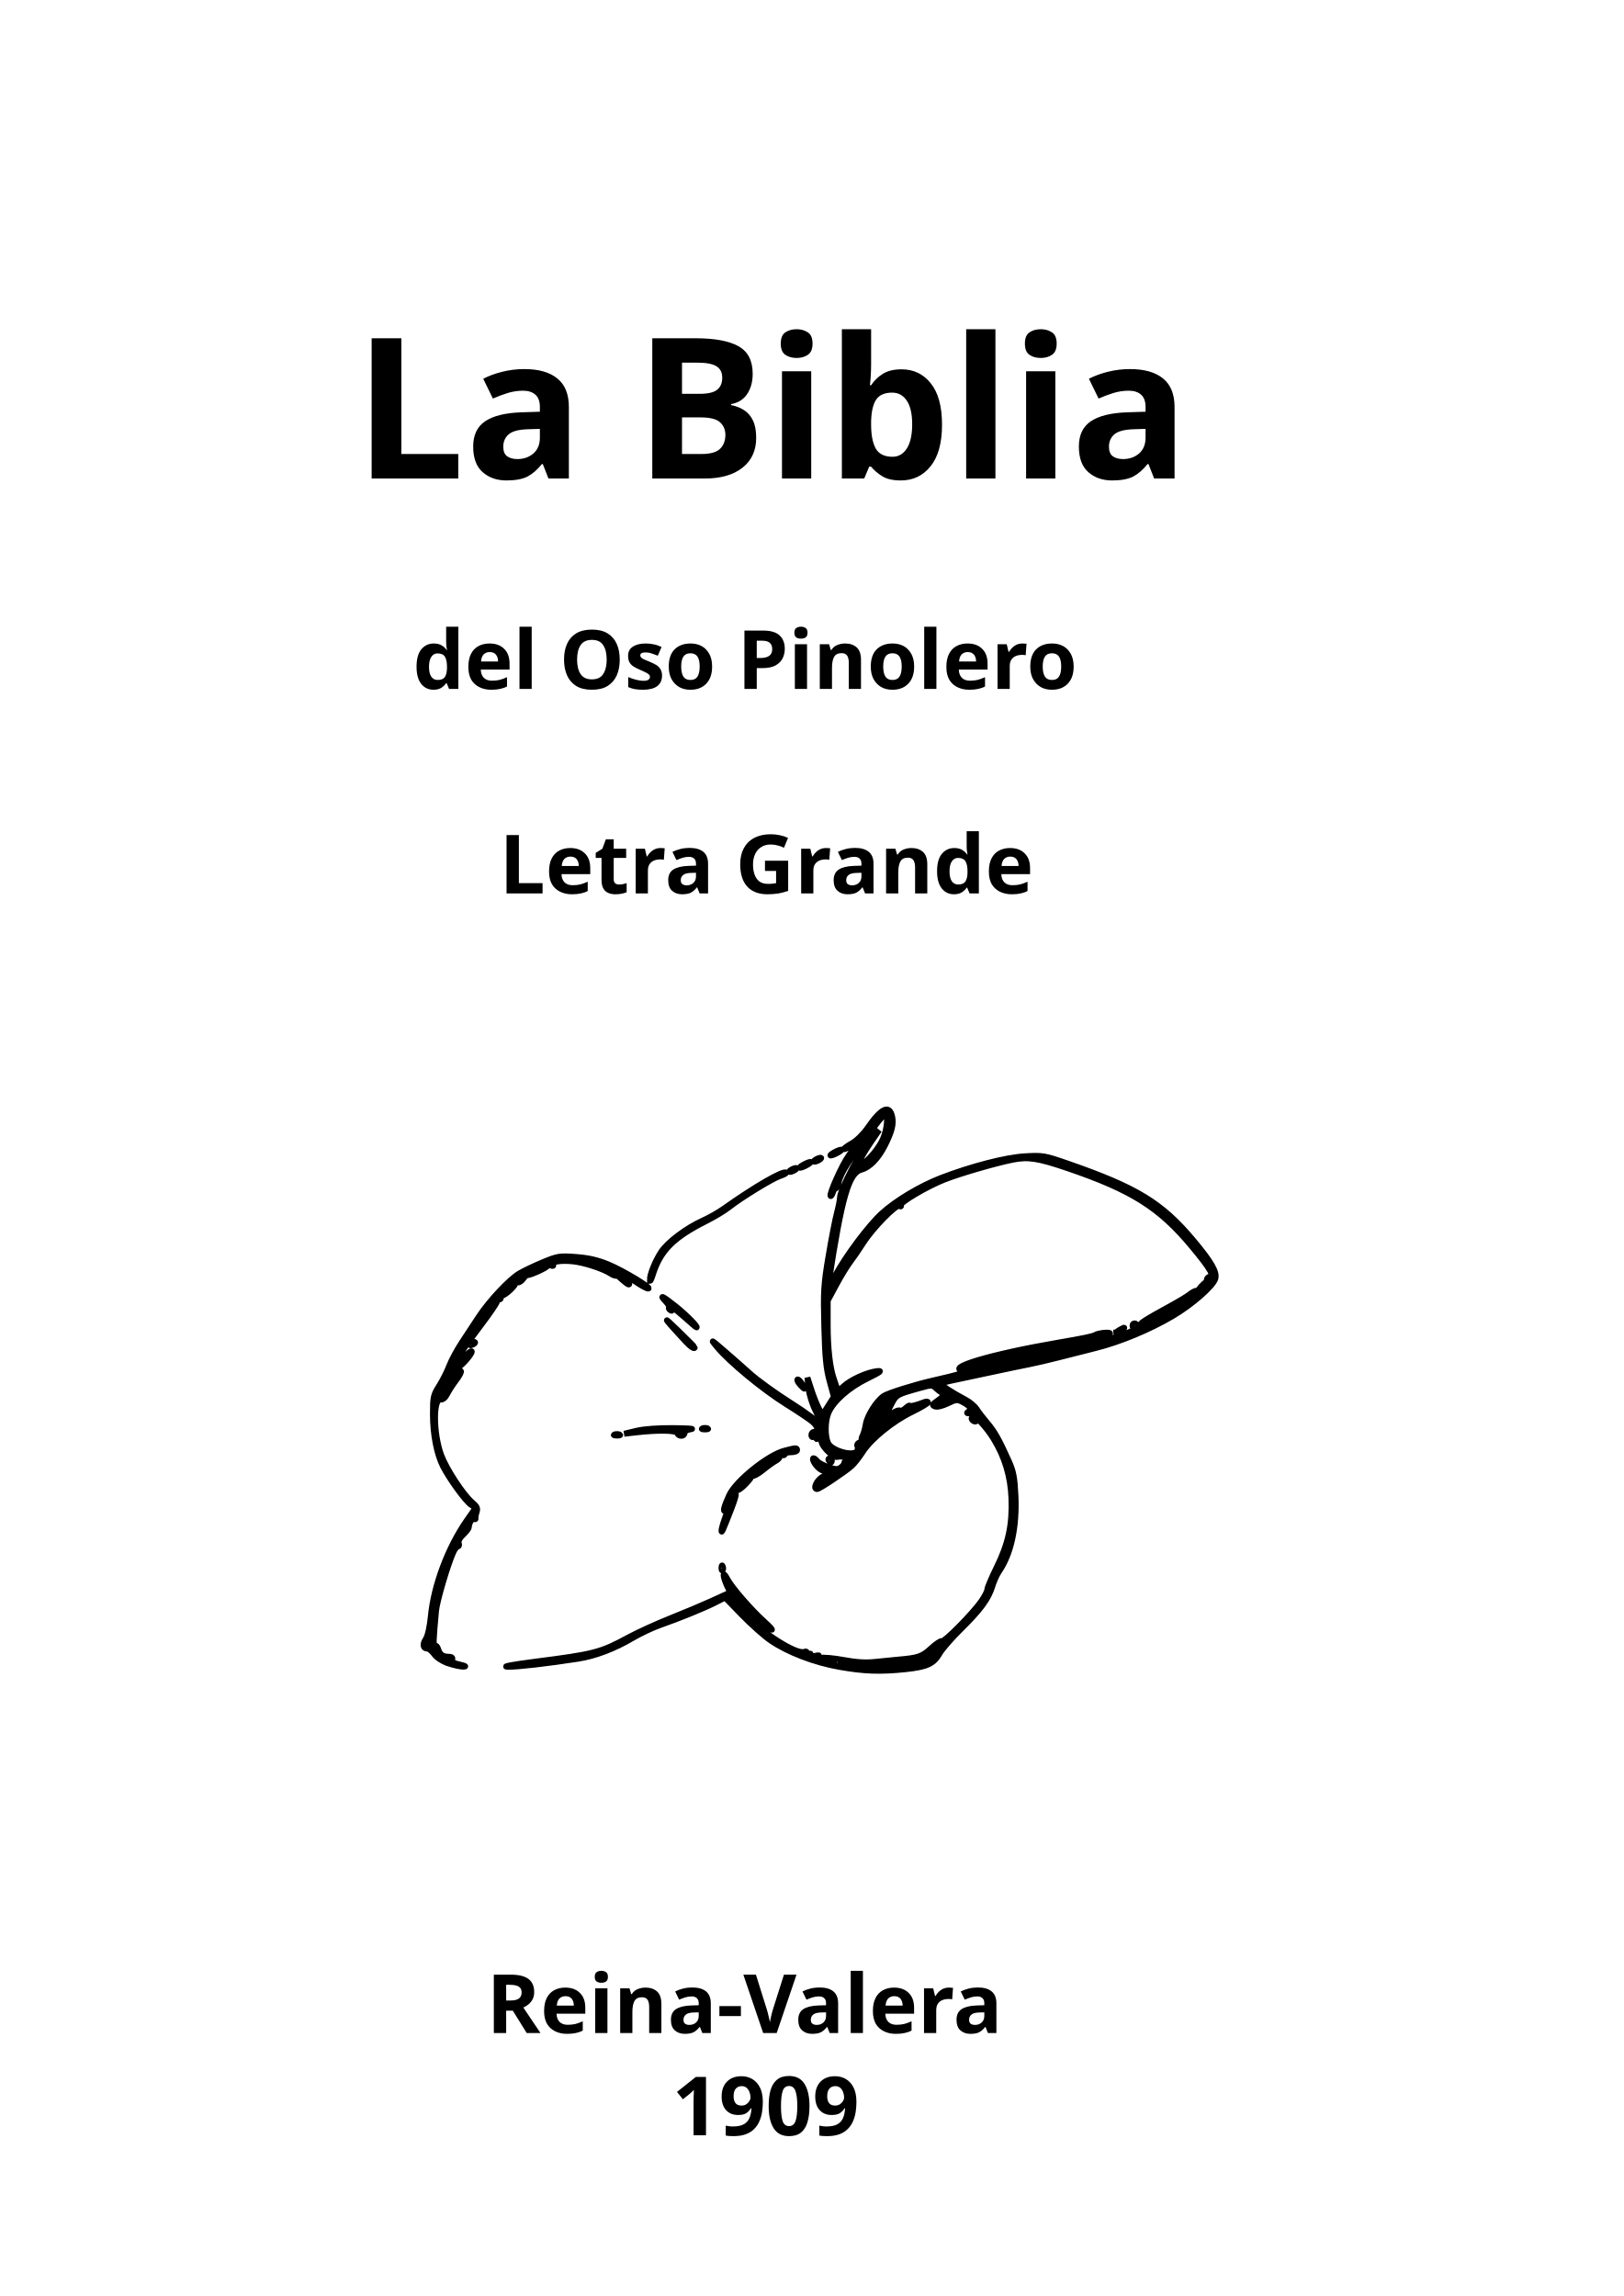
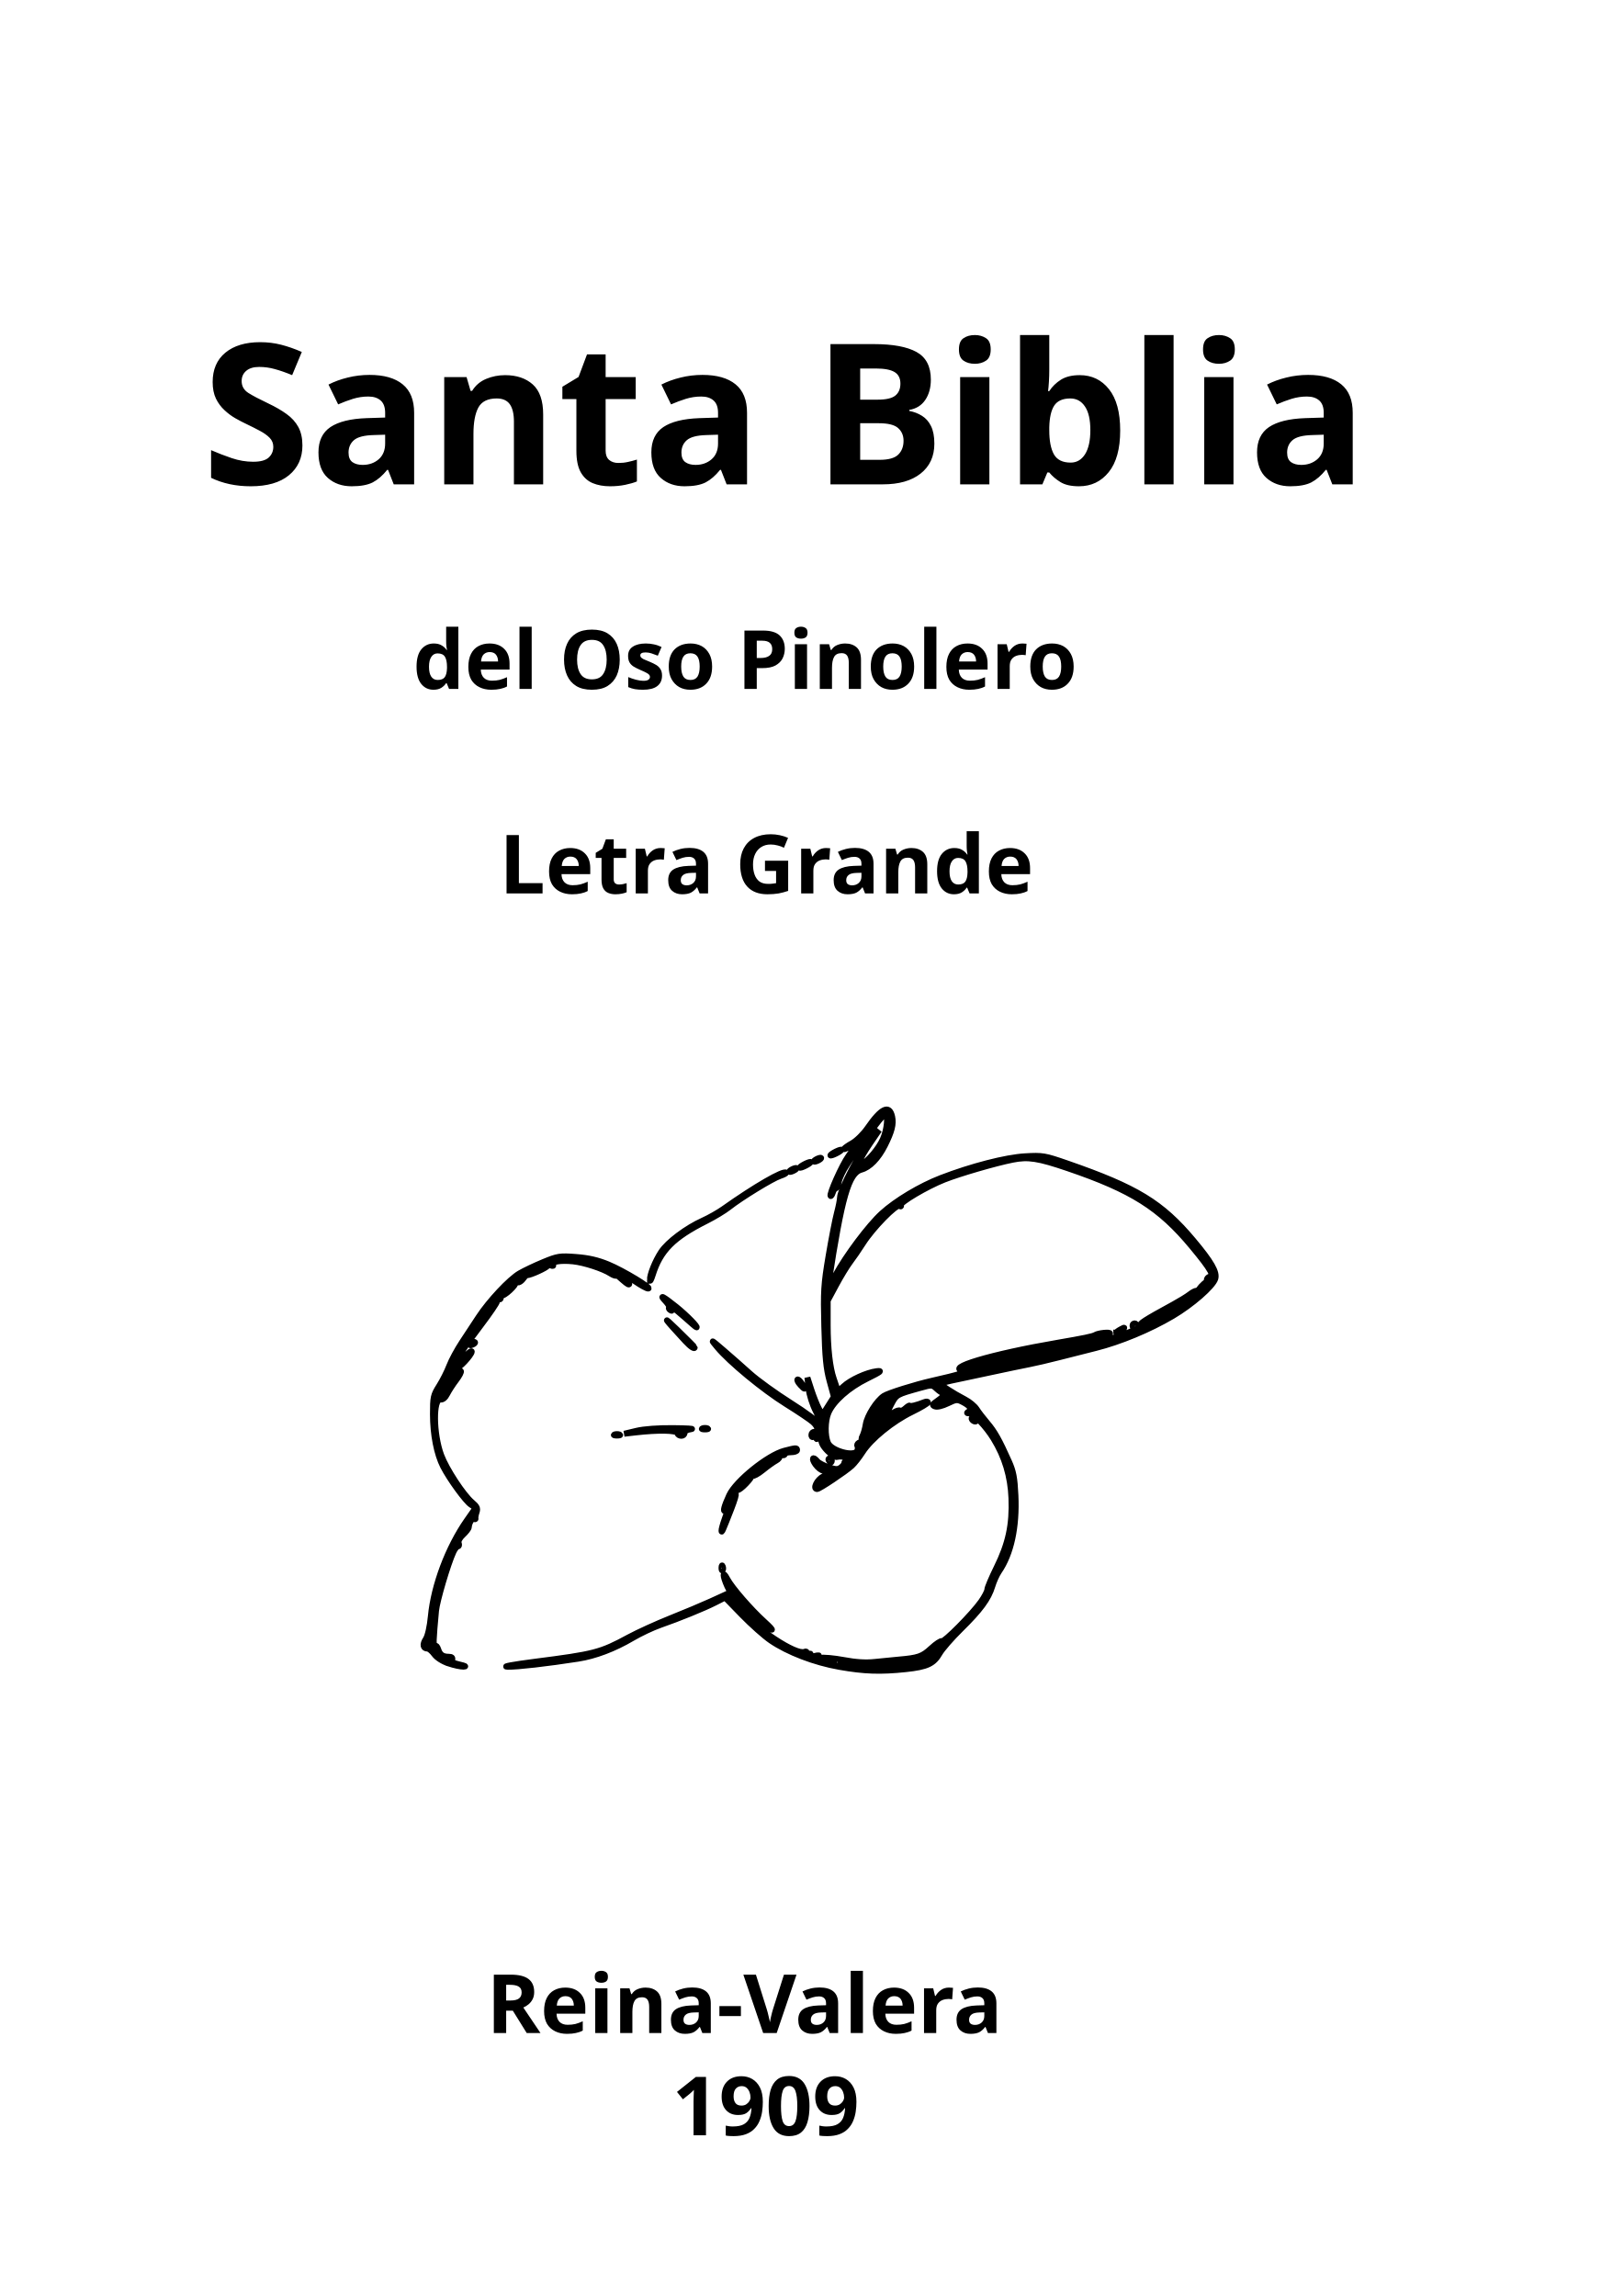
<svg xmlns="http://www.w3.org/2000/svg" width="210mm" height="297mm" viewBox="0 0 210 297" version="1.1" id="svg1026">
  <defs id="defs1020" />
  <g id="layer1">
-     <text xml:space="preserve" style="font-style:normal;font-variant:normal;font-weight:bold;font-stretch:normal;font-size:25.4px;line-height:1.25;font-family:'Day Roman';-inkscape-font-specification:'Day Roman, Bold';letter-spacing:0px;word-spacing:0px;fill:#000000;fill-opacity:1;stroke:none;stroke-width:0.265" x="45.784" y="61.899" id="text1045">
-       <tspan id="tspan1043" x="45.784" y="61.899" style="font-style:normal;font-variant:normal;font-weight:bold;font-stretch:normal;font-size:25.4px;font-family:'Day Roman';-inkscape-font-specification:'Day Roman, Bold';stroke-width:0.265">La Biblia</tspan>
+     <text xml:space="preserve" style="font-style:normal;font-variant:normal;font-weight:bold;font-stretch:normal;font-size:25.4px;line-height:1.25;font-family:'Day Roman';-inkscape-font-specification:'Day Roman, Bold';letter-spacing:0px;word-spacing:0px;fill:#000000;fill-opacity:1;stroke:none;stroke-width:0.265" x="26.129" y="62.655" id="text1045">
+       <tspan id="tspan1043" x="26.129" y="62.655" style="font-style:normal;font-variant:normal;font-weight:bold;font-stretch:normal;font-size:25.4px;font-family:'Day Roman';-inkscape-font-specification:'Day Roman, Bold';stroke-width:0.265">Santa Biblia</tspan>
    </text>
    <text xml:space="preserve" style="font-style:normal;font-variant:normal;font-weight:bold;font-stretch:normal;font-size:10.583px;line-height:1.25;font-family:'Day Roman';-inkscape-font-specification:'Day Roman, Bold';text-align:center;letter-spacing:0px;word-spacing:0px;text-anchor:middle;fill:#000000;fill-opacity:1;stroke:none;stroke-width:0.265" x="106" y="89.113" id="text1049">
      <tspan id="tspan1047" x="106" y="89.113" style="font-style:normal;font-variant:normal;font-weight:bold;font-stretch:normal;font-family:'Day Roman';-inkscape-font-specification:'Day Roman, Bold';text-align:center;text-anchor:middle;stroke-width:0.265">del Oso Pinolero</tspan>
      <tspan x="106" y="102.342" style="font-style:normal;font-variant:normal;font-weight:bold;font-stretch:normal;font-family:'Day Roman';-inkscape-font-specification:'Day Roman, Bold';text-align:center;text-anchor:middle;stroke-width:0.265" id="tspan15" />
      <tspan x="106" y="115.571" style="font-style:normal;font-variant:normal;font-weight:bold;font-stretch:normal;font-family:'Day Roman';-inkscape-font-specification:'Day Roman, Bold';text-align:center;text-anchor:middle;stroke-width:0.265" id="tspan17">Letra Grande</tspan>
    </text>
    <text xml:space="preserve" style="font-style:normal;font-variant:normal;font-weight:bold;font-stretch:normal;font-size:10.583px;line-height:1.25;font-family:'Day Roman';-inkscape-font-specification:'Day Roman, Bold';text-align:center;letter-spacing:0px;word-spacing:0px;text-anchor:middle;fill:#000000;fill-opacity:1;stroke:none;stroke-width:0.265" x="105.922" y="262.982" id="text1053">
      <tspan x="105.922" y="262.982" style="font-style:normal;font-variant:normal;font-weight:bold;font-stretch:normal;font-family:'Day Roman';-inkscape-font-specification:'Day Roman, Bold';text-align:center;text-anchor:middle;stroke-width:0.265" id="tspan1055">Reina-Valera</tspan>
      <tspan x="105.922" y="276.211" style="font-style:normal;font-variant:normal;font-weight:bold;font-stretch:normal;font-family:'Day Roman';-inkscape-font-specification:'Day Roman, Bold';text-align:center;text-anchor:middle;stroke-width:0.265" id="tspan1074">1909</tspan>
    </text>
    <path style="fill:#000000;stroke:#000000;stroke-width:0.765;stroke-miterlimit:4;stroke-dasharray:none;stroke-opacity:1" d="m 108.578,215.621 c -3.233,-0.569 -6.67,-1.886 -8.899,-3.409 -0.819,-0.56 -2.482,-2.039 -3.696,-3.287 l -2.207,-2.27 -1.283,0.65 c -1.474,0.747 -4.635,2.035 -7.135,2.907 -0.946,0.33 -2.553,1.091 -3.57,1.69 -2.342,1.38 -4.813,2.317 -7.013,2.659 -4.018,0.625 -7.895,1.068 -9.128,1.043 -0.748,-0.015 0.747,-0.292 3.44,-0.638 7.84,-1.005 8.559,-1.192 12.228,-3.176 1.197,-0.647 3.638,-1.758 5.425,-2.47 1.787,-0.711 4.118,-1.691 5.179,-2.176 l 1.93,-0.883 1.484,1.666 c 2.526,2.836 7.59,6.177 8.709,5.748 0.253,-0.097 0.326,-0.042 0.204,0.156 -0.128,0.207 -0.041,0.25 0.265,0.132 0.301,-0.116 0.392,-0.073 0.269,0.126 -0.131,0.211 0.041,0.247 0.582,0.121 0.598,-0.139 0.68,-0.114 0.37,0.115 -0.312,0.232 -0.24,0.26 0.339,0.133 0.405,-0.088 1.774,0.034 3.043,0.272 1.586,0.298 2.845,0.376 4.027,0.25 0.946,-0.101 2.315,-0.236 3.043,-0.3 2.603,-0.229 3.082,-0.395 4.245,-1.466 0.635,-0.586 1.258,-1.001 1.385,-0.923 0.282,0.174 3.922,-3.496 5.055,-5.097 0.453,-0.64 0.824,-1.35 0.824,-1.577 0,-0.227 0.54,-1.509 1.2,-2.847 1.535,-3.113 2.05,-5.517 1.921,-8.963 -0.105,-2.824 -0.863,-5.344 -2.317,-7.707 -0.974,-1.583 -2.582,-3.273 -3.119,-3.277 -0.367,-0.003 -0.387,-0.052 -0.099,-0.235 0.467,-0.296 0.2,-0.719 -0.768,-1.22 -0.706,-0.365 -0.86,-0.351 -1.94,0.173 -0.692,0.336 -1.367,0.495 -1.646,0.388 -0.411,-0.158 -0.363,-0.259 0.364,-0.767 0.809,-0.565 1.077,-0.982 0.632,-0.982 -0.118,0 -0.474,-0.242 -0.791,-0.537 -0.557,-0.519 -0.628,-0.523 -2.1,-0.112 -3.081,0.859 -3.084,0.861 -3.746,2.108 -0.72,1.357 -0.628,1.684 0.302,1.075 0.352,-0.23 0.718,-0.34 0.815,-0.243 0.097,0.097 0.415,-0.041 0.706,-0.305 0.292,-0.264 0.531,-0.411 0.531,-0.326 0,0.151 0.983,-0.09 1.918,-0.47 0.255,-0.103 0.462,-0.086 0.461,0.039 -10e-4,0.125 -0.942,0.686 -2.092,1.247 -2.497,1.219 -5.267,3.475 -6.362,5.181 -0.437,0.681 -1.065,1.482 -1.395,1.781 -0.853,0.771 -4.185,2.998 -4.486,2.998 -0.606,0 -0.026,-1.219 0.77,-1.617 0.869,-0.434 0.889,-0.765 0.047,-0.765 -0.257,0 -0.721,-0.357 -1.032,-0.794 -0.561,-0.788 -0.352,-1.139 0.249,-0.416 0.172,0.208 0.819,0.55 1.438,0.761 0.921,0.314 1.208,0.322 1.589,0.043 0.255,-0.187 0.457,-0.44 0.447,-0.562 -0.01,-0.122 0.091,-0.223 0.225,-0.223 0.133,0 0.326,-0.084 0.428,-0.186 0.242,-0.242 -1.088,-0.575 -1.564,-0.393 -0.202,0.078 -0.758,-0.265 -1.244,-0.766 -0.674,-0.695 -0.872,-1.121 -0.852,-1.831 0.014,-0.509 -0.081,-0.859 -0.212,-0.778 -0.131,0.081 -0.248,0.408 -0.259,0.727 -0.011,0.319 -0.081,0.43 -0.155,0.247 -0.074,-0.183 -0.243,-0.265 -0.376,-0.183 -0.133,0.082 -0.242,-0.036 -0.242,-0.263 0,-0.227 0.179,-0.412 0.397,-0.412 0.583,0 0.484,-0.622 -0.198,-1.244 -0.327,-0.299 -1.889,-1.35 -3.471,-2.336 -2.982,-1.859 -7.288,-5.414 -8.898,-7.345 -0.895,-1.074 -0.87,-1.063 0.768,0.343 0.932,0.8 2.487,2.17 3.457,3.044 0.97,0.875 3.343,2.588 5.274,3.807 1.931,1.219 3.612,2.468 3.736,2.776 0.144,0.356 0.232,0.412 0.242,0.154 0.009,-0.222 -0.327,-1.066 -0.746,-1.875 -0.421,-0.812 -0.833,-2.112 -0.919,-2.903 l -0.156,-1.433 0.513,1.581 c 0.282,0.87 0.717,1.961 0.967,2.424 l 0.454,0.843 0.747,-1.178 0.747,-1.178 -0.558,-2.04 c -0.443,-1.621 -0.585,-3.073 -0.688,-7.067 -0.118,-4.558 -0.066,-5.41 0.56,-9.128 0.38,-2.256 0.866,-4.756 1.081,-5.556 0.215,-0.8 0.392,-1.702 0.393,-2.004 0.005,-0.969 2.843,-6.364 3.977,-7.563 l 1.086,-1.148 -1.174,1.72 c -0.646,0.946 -1.26,1.998 -1.365,2.338 -0.167,0.542 -0.13,0.585 0.297,0.352 0.879,-0.478 2.167,-2.005 2.716,-3.219 0.558,-1.234 0.74,-3.175 0.297,-3.175 -0.139,0 -0.667,0.566 -1.173,1.257 -0.506,0.691 -1.137,1.49 -1.401,1.775 -0.264,0.285 -0.718,0.895 -1.009,1.356 -0.291,0.46 -0.914,1.418 -1.384,2.127 -0.47,0.709 -0.93,1.677 -1.022,2.15 -0.092,0.473 -0.264,0.86 -0.384,0.86 -0.12,0 -0.296,0.247 -0.392,0.549 -0.096,0.302 -0.225,0.498 -0.287,0.436 -0.216,-0.216 1.474,-4.006 2.298,-5.154 0.889,-1.238 0.89,-1.61 0.003,-1.135 -1.009,0.54 -0.57,0.056 0.489,-0.539 0.573,-0.322 1.466,-1.202 1.986,-1.956 1.792,-2.602 2.834,-3.083 3.188,-1.473 0.209,0.954 -0.033,1.917 -0.937,3.716 -0.851,1.694 -1.976,2.851 -3.053,3.139 -1.632,0.436 -2.523,3.523 -4.214,14.588 -0.122,0.797 -10e-4,0.667 0.861,-0.926 1.394,-2.575 4.301,-6.451 6.011,-8.013 1.806,-1.65 4.957,-3.536 7.636,-4.57 3.942,-1.521 8.384,-2.667 10.896,-2.811 2.265,-0.13 2.53,-0.085 5.424,0.919 9.017,3.127 12.225,5.082 16.302,9.935 2.363,2.813 3.13,4.152 2.861,4.998 -0.313,0.986 -3.015,3.343 -5.527,4.822 -2.99,1.76 -6.777,3.332 -9.932,4.125 -1.237,0.311 -3.38,0.854 -4.763,1.207 -1.382,0.353 -3.109,0.756 -3.836,0.894 -0.728,0.139 -3.049,0.623 -5.159,1.077 -2.11,0.454 -4.362,0.934 -5.005,1.067 -0.643,0.133 -1.22,0.293 -1.282,0.356 -0.127,0.128 1.533,1.211 3.138,2.048 0.587,0.306 1.264,0.868 1.504,1.248 0.24,0.381 0.857,1.185 1.372,1.788 0.955,1.12 1.553,2.182 2.808,4.989 0.579,1.295 0.733,2.105 0.84,4.4 0.19,4.081 -0.562,7.557 -2.131,9.84 -0.282,0.411 -0.671,1.274 -0.865,1.918 -0.484,1.608 -1.544,3.049 -4.075,5.537 -1.184,1.164 -2.413,2.575 -2.731,3.135 -0.765,1.347 -1.627,1.749 -4.377,2.039 -3.289,0.346 -5.345,0.276 -8.573,-0.292 z m 5.156,-0.177 c -0.473,-0.059 -1.247,-0.059 -1.72,0 -0.473,0.059 -0.086,0.107 0.86,0.107 0.946,0 1.333,-0.048 0.86,-0.107 z m -3.435,-0.247 c -0.179,-0.072 -0.536,-0.077 -0.794,-0.01 -0.257,0.067 -0.111,0.126 0.326,0.132 0.437,0.005 0.647,-0.05 0.468,-0.122 z m 7.803,-0.008 c -0.253,-0.066 -0.729,-0.069 -1.058,-0.005 -0.329,0.063 -0.122,0.117 0.46,0.12 0.582,0.003 0.851,-0.049 0.598,-0.115 z m -9.534,-0.243 c -0.088,-0.088 -0.316,-0.097 -0.507,-0.021 -0.211,0.085 -0.148,0.147 0.16,0.16 0.279,0.011 0.435,-0.051 0.347,-0.139 z m -1.323,-0.265 c -0.088,-0.088 -0.316,-0.097 -0.507,-0.021 -0.211,0.085 -0.148,0.147 0.16,0.16 0.279,0.011 0.435,-0.051 0.347,-0.139 z m 13.335,-0.303 c 0.329,-0.42 0.32,-0.429 -0.1,-0.1 -0.441,0.346 -0.581,0.563 -0.363,0.563 0.055,0 0.263,-0.208 0.463,-0.463 z m 1.058,-1.587 c 0.329,-0.42 0.32,-0.429 -0.1,-0.1 -0.255,0.2 -0.463,0.408 -0.463,0.463 0,0.218 0.217,0.078 0.563,-0.363 z m -10.755,-25.149 c 0.077,-0.201 0.078,-0.465 0.003,-0.587 -0.076,-0.122 0.002,-0.309 0.172,-0.414 0.212,-0.131 0.239,-0.074 0.086,0.18 -0.181,0.301 -0.133,0.298 0.253,-0.016 0.282,-0.229 0.358,-0.427 0.185,-0.484 -0.2,-0.067 -0.209,-0.251 -0.031,-0.584 0.143,-0.268 0.332,-0.938 0.42,-1.489 0.18,-1.13 1.418,-3.078 2.34,-3.683 0.566,-0.371 4.065,-1.469 6.236,-1.957 3.474,-0.781 4.853,-1.21 4.152,-1.29 -2.688,-0.308 3.43,-2.141 12.12,-3.631 3.341,-0.573 4.525,-0.818 4.817,-0.999 0.416,-0.257 1.929,-0.414 1.929,-0.2 0,0.304 -3.182,1.169 -6.35,1.727 -0.218,0.038 -0.753,0.214 -1.189,0.39 -0.436,0.176 -1.507,0.423 -2.381,0.55 -1.76,0.255 -8.127,1.884 -7.971,2.04 0.054,0.054 1.334,-0.158 2.843,-0.473 1.509,-0.314 3.518,-0.727 4.464,-0.917 0.946,-0.19 2.672,-0.59 3.836,-0.888 1.164,-0.299 3.129,-0.776 4.366,-1.06 2.835,-0.652 6.778,-2.142 6.356,-2.403 -0.301,-0.186 0.466,-0.683 4.227,-2.734 0.8,-0.437 1.739,-1.013 2.086,-1.28 0.799,-0.617 1.263,-0.63 0.802,-0.024 -0.193,0.255 0.08,0.062 0.608,-0.429 0.528,-0.491 0.902,-1.044 0.83,-1.23 -0.071,-0.186 0.016,-0.428 0.194,-0.538 0.22,-0.136 0.255,-0.09 0.109,0.146 -0.142,0.229 -0.111,0.282 0.091,0.158 0.653,-0.403 0.211,-1.211 -2.347,-4.295 -4.16,-5.015 -7.748,-7.28 -16.001,-10.098 -3.854,-1.316 -5.158,-1.519 -7.178,-1.115 -2.254,0.451 -6.829,1.782 -8.824,2.568 -2.277,0.897 -5.846,3.011 -5.641,3.342 0.092,0.15 0.027,0.178 -0.154,0.067 -0.418,-0.258 -3.471,2.863 -4.721,4.826 -0.527,0.828 -1.278,1.922 -1.669,2.431 -0.391,0.509 -1.203,1.843 -1.806,2.964 l -1.096,2.038 v 3.139 c 0,2.99 0.282,5.496 0.78,6.94 0.126,0.364 0.303,0.889 0.393,1.166 0.155,0.475 0.207,0.465 0.885,-0.171 0.89,-0.835 2.982,-1.794 4.26,-1.953 0.797,-0.099 0.586,0.065 -1.255,0.975 -2.355,1.164 -4.324,2.912 -4.963,4.406 -0.446,1.041 -0.473,2.986 -0.055,3.904 0.48,1.052 3.462,1.829 3.786,0.986 z m 33.476,-15.257 c 0,-0.068 0.268,-0.266 0.595,-0.44 0.54,-0.288 0.561,-0.276 0.232,0.123 -0.338,0.41 -0.828,0.597 -0.828,0.317 z m 2.117,-0.935 c 0,-0.146 0.126,-0.265 0.28,-0.265 0.154,0 0.207,0.119 0.117,0.265 -0.09,0.146 -0.216,0.265 -0.28,0.265 -0.064,0 -0.117,-0.119 -0.117,-0.265 z m 8.864,-5.027 c 0.263,-0.291 0.538,-0.529 0.611,-0.529 0.073,0 -0.083,0.238 -0.347,0.529 -0.263,0.291 -0.538,0.529 -0.611,0.529 -0.073,0 0.083,-0.238 0.347,-0.529 z m -40.886,15.28 0.621,-0.86 -0.703,0.641 c -0.387,0.353 -0.703,0.74 -0.703,0.86 0,0.367 0.14,0.253 0.786,-0.641 z m 36.552,-11.726 c 1.419,-0.81 2.734,-1.673 2.923,-1.918 0.318,-0.412 0.305,-0.414 -0.181,-0.023 -0.289,0.232 -1.537,0.973 -2.774,1.647 -2.591,1.412 -3.14,1.758 -2.795,1.764 0.136,0.002 1.408,-0.659 2.827,-1.469 z m -92.993,45.198 c -0.768,-0.256 -1.505,-0.728 -1.836,-1.174 -0.304,-0.411 -0.701,-0.747 -0.883,-0.747 -0.585,0 -0.685,-0.534 -0.23,-1.228 0.263,-0.402 0.531,-1.603 0.661,-2.965 0.381,-4 2.226,-8.914 4.653,-12.388 l 1.14,-1.632 -0.618,-0.405 c -0.677,-0.444 -2.761,-3.308 -3.593,-4.94 -0.818,-1.603 -1.31,-4.129 -1.314,-6.751 -0.004,-2.218 0.056,-2.49 0.801,-3.665 0.443,-0.698 1.032,-1.868 1.31,-2.599 0.278,-0.731 1.027,-2.118 1.666,-3.082 0.638,-0.964 1.597,-2.42 2.131,-3.237 1.356,-2.074 3.993,-4.888 5.296,-5.65 0.603,-0.353 1.989,-1.011 3.08,-1.463 1.863,-0.771 2.122,-0.811 4.233,-0.651 1.598,0.121 2.8,0.398 4.153,0.958 1.957,0.81 5.769,3.115 5.167,3.126 -0.185,0.003 -0.932,-0.403 -1.658,-0.903 -1.446,-0.995 -3.712,-2.132 -4.751,-2.384 -0.364,-0.088 0.035,0.208 0.886,0.658 0.851,0.45 1.487,0.88 1.412,0.954 -0.075,0.075 -0.414,-0.044 -0.754,-0.265 -0.988,-0.64 -3.416,-1.429 -4.852,-1.578 -1.598,-0.165 -2.838,0.037 -2.599,0.424 0.107,0.174 0.006,0.216 -0.268,0.11 -0.242,-0.093 -0.44,-0.072 -0.44,0.048 0,0.212 -2.275,1.252 -2.609,1.192 -0.093,-0.017 -0.325,0.192 -0.515,0.463 -0.369,0.527 -1.004,0.701 -0.687,0.188 0.118,-0.191 0.072,-0.234 -0.121,-0.114 -0.17,0.105 -0.253,0.283 -0.183,0.396 0.183,0.296 -1.569,1.924 -1.811,1.682 -0.112,-0.112 -0.163,-0.025 -0.115,0.194 0.049,0.218 -0.041,0.374 -0.198,0.345 -0.158,-0.028 -0.287,0.091 -0.287,0.266 0,0.174 -0.948,1.567 -2.107,3.094 -2.277,3.001 -2.991,4.117 -3.552,5.555 -0.199,0.509 -0.712,1.493 -1.141,2.186 -0.428,0.693 -0.722,1.316 -0.653,1.385 0.144,0.144 1.809,-2.147 1.809,-2.488 0,-0.332 0.78,-0.92 0.969,-0.731 0.089,0.089 -0.181,0.613 -0.601,1.162 -0.42,0.55 -0.943,1.357 -1.163,1.793 -0.244,0.486 -0.572,0.765 -0.844,0.72 -1.008,-0.167 -0.963,4.451 0.071,7.214 0.673,1.799 2.863,5.136 3.996,6.089 0.621,0.523 0.74,0.781 0.579,1.255 -0.112,0.328 -0.177,0.695 -0.144,0.815 0.032,0.12 -0.051,0.15 -0.184,0.068 -0.242,-0.15 -0.649,0.493 -0.684,1.081 -0.01,0.17 -0.343,0.609 -0.74,0.977 -0.443,0.41 -0.66,0.828 -0.564,1.081 0.087,0.227 0.045,0.412 -0.092,0.412 -0.138,0 -0.403,0.327 -0.59,0.728 -0.704,1.507 -2.133,6.335 -2.251,7.607 -0.352,3.767 -0.382,4.648 -0.156,4.508 0.134,-0.083 0.327,0.119 0.43,0.449 0.226,0.725 0.586,0.987 1.364,0.992 0.399,0.003 0.541,0.125 0.442,0.381 -0.104,0.271 0.177,0.449 1,0.633 0.697,0.156 0.887,0.261 0.484,0.268 -0.364,0.007 -1.239,-0.18 -1.945,-0.416 z m 40.104,-5.491 c -1.996,-1.5 -3.411,-3.061 -4.048,-4.464 -0.642,-1.414 -0.637,-2.174 0.007,-0.958 0.575,1.088 2.998,3.883 4.745,5.474 1.603,1.46 1.275,1.435 -0.704,-0.052 z m -4.801,-6.903 c 0.013,-0.308 0.075,-0.371 0.16,-0.16 0.076,0.191 0.067,0.419 -0.021,0.507 -0.088,0.088 -0.15,-0.068 -0.139,-0.347 z m -0.003,-4.773 c -0.01,-0.164 0.161,-0.804 0.379,-1.422 0.475,-1.346 0.48,-1.406 0.104,-1.173 -0.344,0.213 -0.138,-0.587 0.515,-2.002 0.854,-1.85 5.002,-5.195 7.128,-5.75 1.53,-0.399 1.646,-0.404 1.646,-0.071 0,0.146 -0.357,0.265 -0.794,0.265 -0.437,0 -0.794,0.115 -0.794,0.256 0,0.141 -0.198,0.18 -0.44,0.087 -0.287,-0.11 -0.377,-0.066 -0.257,0.127 0.103,0.167 -0.08,0.436 -0.42,0.615 -0.332,0.175 -1.104,0.727 -1.716,1.227 -0.612,0.499 -1.229,0.836 -1.371,0.748 -0.142,-0.088 -0.344,-0.02 -0.449,0.151 -0.129,0.209 -0.071,0.241 0.18,0.097 0.204,-0.117 -0.034,0.217 -0.53,0.743 -0.496,0.526 -0.99,0.901 -1.097,0.835 -0.107,-0.066 -0.266,0.064 -0.352,0.289 -0.086,0.225 -0.046,0.341 0.089,0.257 0.135,-0.084 -0.115,0.773 -0.557,1.904 -1.136,2.91 -1.244,3.151 -1.264,2.817 z m 1.286,-3.599 c 0.164,-0.47 0.189,-0.738 0.056,-0.595 -0.282,0.301 -0.66,1.449 -0.477,1.449 0.068,0 0.258,-0.384 0.422,-0.854 z m 1.606,-2.453 c 0.342,-0.364 0.562,-0.661 0.489,-0.661 -0.073,0 -0.412,0.298 -0.754,0.661 -0.342,0.364 -0.562,0.661 -0.489,0.661 0.073,0 0.412,-0.298 0.754,-0.661 z m 2.249,-1.984 c 0.263,-0.291 0.419,-0.529 0.347,-0.529 -0.073,0 -0.348,0.238 -0.611,0.529 -0.263,0.291 -0.419,0.529 -0.347,0.529 0.073,0 0.348,-0.238 0.611,-0.529 z m 1.984,-1.474 c 0,-0.073 -0.238,-0.005 -0.529,0.151 -0.291,0.156 -0.529,0.343 -0.529,0.415 0,0.073 0.238,0.005 0.529,-0.151 0.291,-0.156 0.529,-0.343 0.529,-0.415 z m 6.747,0.415 c -0.09,-0.146 -0.037,-0.265 0.117,-0.265 0.154,0 0.28,0.119 0.28,0.265 0,0.146 -0.052,0.265 -0.117,0.265 -0.064,0 -0.19,-0.119 -0.28,-0.265 z m -27.715,-3.35 c 0.182,-0.073 0.48,-0.073 0.661,0 0.182,0.073 0.033,0.133 -0.331,0.133 -0.364,0 -0.513,-0.06 -0.331,-0.133 z m 8.114,-0.183 c -0.146,-0.38 -2.483,-0.416 -5.402,-0.083 l -1.455,0.166 1.587,-0.38 c 0.976,-0.233 2.811,-0.368 4.763,-0.349 1.746,0.017 2.788,0.079 2.315,0.138 -0.522,0.065 -0.86,0.256 -0.86,0.487 0,0.482 -0.765,0.5 -0.948,0.022 z m 3.263,-0.611 c 0.182,-0.073 0.48,-0.073 0.661,0 0.182,0.073 0.033,0.133 -0.331,0.133 -0.364,0 -0.513,-0.06 -0.331,-0.133 z m 34.859,-1.148 c -0.09,-0.146 -0.044,-0.265 0.101,-0.265 0.146,0 0.338,0.119 0.428,0.265 0.09,0.146 0.044,0.265 -0.101,0.265 -0.146,0 -0.338,-0.119 -0.428,-0.265 z m -22.226,-4.5 c -0.264,-0.292 -0.418,-0.593 -0.341,-0.67 0.076,-0.076 0.336,0.162 0.578,0.531 0.527,0.805 0.422,0.867 -0.236,0.139 z m -44.309,-2.313 c -0.004,-0.182 0.41,-0.772 0.919,-1.312 0.509,-0.54 0.926,-0.836 0.926,-0.658 0,0.432 -1.836,2.393 -1.845,1.97 z m 29.477,-3.308 c -2.759,-2.983 -3.151,-3.531 -1.095,-1.527 1.266,1.234 2.303,2.276 2.303,2.315 0,0.288 -0.538,-0.063 -1.208,-0.788 z m -27.702,0.298 c 0.179,-0.181 0.393,-0.262 0.474,-0.181 0.082,0.082 -0.065,0.229 -0.326,0.329 -0.377,0.144 -0.407,0.113 -0.148,-0.148 z m 27.587,-3.407 c -1.389,-1.247 -2.1,-1.674 -1.695,-1.017 0.121,0.195 0.072,0.233 -0.134,0.106 -0.178,-0.11 -0.255,-0.268 -0.171,-0.352 0.084,-0.084 -0.108,-0.429 -0.425,-0.767 -0.928,-0.988 -0.379,-0.714 1.351,0.675 1.336,1.072 2.932,2.702 2.615,2.671 -0.047,-0.005 -0.74,-0.596 -1.541,-1.314 z m -7.974,-4.778 -0.625,-0.545 0.728,0.443 c 0.4,0.244 0.728,0.489 0.728,0.545 0,0.207 -0.221,0.089 -0.831,-0.443 z m 3.494,-0.017 c -0.029,-0.703 0.683,-2.484 1.467,-3.668 0.839,-1.268 3.27,-3.092 5.395,-4.048 0.8,-0.36 1.991,-1.035 2.646,-1.499 4.075,-2.89 7.772,-5.029 8.11,-4.692 0.07,0.07 -0.278,0.262 -0.775,0.426 -1.004,0.331 -5.054,2.811 -6.636,4.064 -0.562,0.445 -1.872,1.236 -2.91,1.758 -4.282,2.152 -5.945,3.831 -6.94,7.009 -0.186,0.593 -0.346,0.885 -0.355,0.649 z m 18.239,-14.255 c 0.218,-0.141 0.516,-0.256 0.661,-0.256 0.146,0 0.086,0.115 -0.132,0.256 -0.218,0.141 -0.516,0.256 -0.661,0.256 -0.146,0 -0.086,-0.115 0.132,-0.256 z m 1.587,-0.661 c 0.364,-0.208 0.781,-0.378 0.926,-0.378 0.146,0 -0.033,0.17 -0.397,0.378 -0.364,0.208 -0.781,0.378 -0.926,0.378 -0.146,0 0.033,-0.17 0.397,-0.378 z m 1.587,-0.661 c 0.218,-0.141 0.516,-0.256 0.661,-0.256 0.146,0 0.086,0.115 -0.132,0.256 -0.218,0.141 -0.516,0.256 -0.661,0.256 -0.146,0 -0.086,-0.115 0.132,-0.256 z m 2.381,-0.926 c 0.364,-0.208 0.781,-0.378 0.926,-0.378 0.146,0 -0.033,0.17 -0.397,0.378 -0.364,0.208 -0.781,0.378 -0.926,0.378 -0.146,0 0.033,-0.17 0.397,-0.378 z" id="path205-3" />
  </g>
</svg>
